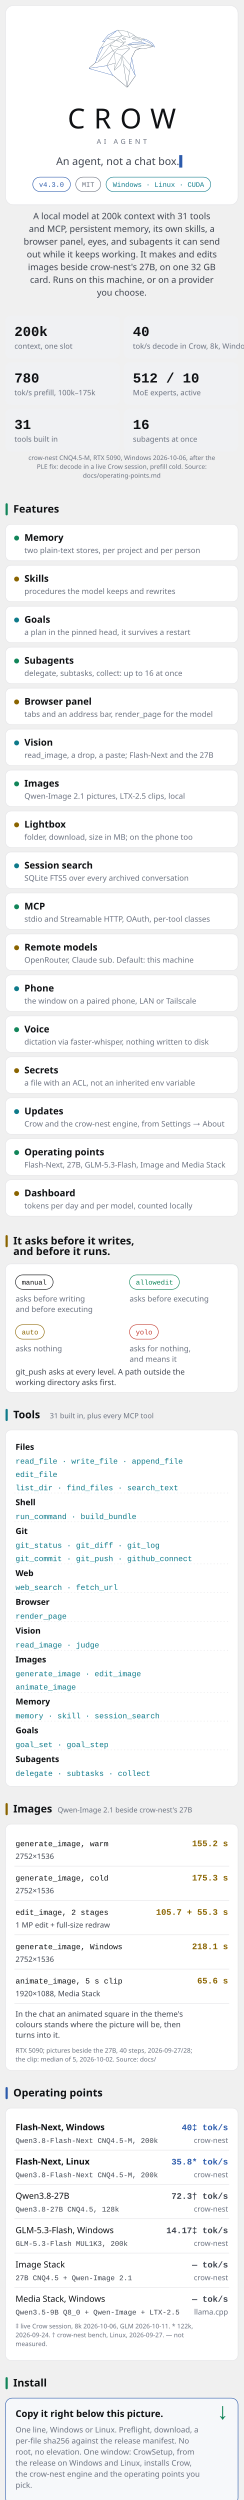
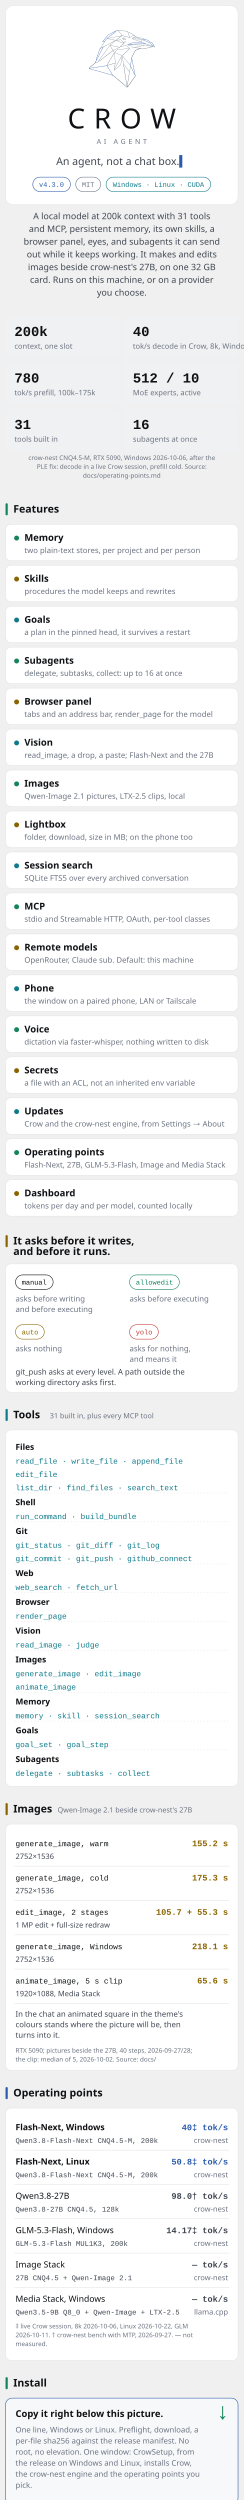
<svg xmlns="http://www.w3.org/2000/svg" viewBox="0 0 440 4516" width="440" height="4516" role="img" aria-label="Crow: an agent, not a chat box. Features, tools, images, operating points.">
  <rect x="10" y="10" width="420" height="360" rx="14" fill="#ffffff" stroke="#e4e4e7" />
  <g transform="translate(130 16) scale(0.176)">
    <g fill="none" stroke-width="3" stroke-linejoin="round" stroke-linecap="round">
      <path stroke="#283647" d="M642 273 650 285" />
      <path stroke="#283647" d="M699 404 693 409 651 426 615 496" />
      <path stroke="#283647" d="M239 554 183 601 178 610" />
      <path stroke="#283647" d="M650 689 573 799 567 802" />
      <path stroke="#283647" d="M428 688 563 803" />
      <path stroke="#576575" d="M508 281 457 317" />
      <path stroke="#576575" d="M647 289 622 301" />
      <path stroke="#576575" d="M526 361 498 385" />
      <path stroke="#576575" d="M755 371 820 386 823 389" />
      <path stroke="#576575" d="M833 387 823 389" />
      <path stroke="#576575" d="M823 389 758 405 699 404" />
      <path stroke="#576575" d="M644 399 699 404" />
      <path stroke="#576575" d="M587 414 515 480" />
      <path stroke="#576575" d="M417 431 283 534 272 539" />
      <path stroke="#576575" d="M436 453 433 454 362 573 360 581" />
      <path stroke="#576575" d="M445 556 360 581" />
      <path stroke="#576575" d="M530 572 564 793 567 794" />
      <path stroke="#576575" d="M591 643 567 794" />
      <path stroke="#576575" d="M563 803 567 802" />
      <path stroke="#576575" d="M567 794 567 802" />
      <path stroke="#7f8c98" d="M572 235 625 261 635 269" />
      <path stroke="#7f8c98" d="M635 269 593 295" />
      <path stroke="#7f8c98" d="M635 269 642 273" />
      <path stroke="#7f8c98" d="M510 276 508 281" />
      <path stroke="#7f8c98" d="M510 276 376 302 368 306" />
      <path stroke="#7f8c98" d="M622 301 620 307 624 307" />
      <path stroke="#7f8c98" d="M534 297 515 302 517 306 532 313" />
      <path stroke="#7f8c98" d="M624 307 625 310 698 336 700 340" />
      <path stroke="#7f8c98" d="M624 307 699 311" />
      <path stroke="#7f8c98" d="M437 335 396 368" />
      <path stroke="#7f8c98" d="M549 337 544 345 529 355" />
      <path stroke="#7f8c98" d="M549 337 525 342" />
      <path stroke="#7f8c98" d="M498 385 497 390" />
      <path stroke="#7f8c98" d="M578 367 739 372" />
      <path stroke="#7f8c98" d="M562 369 575 370" />
      <path stroke="#7f8c98" d="M575 370 579 374 607 380 629 400 644 399" />
      <path stroke="#7f8c98" d="M739 372 737 375 648 395 644 399" />
      <path stroke="#7f8c98" d="M739 372 755 371" />
      <path stroke="#7f8c98" d="M388 376 275 531 272 539" />
      <path stroke="#7f8c98" d="M497 390 485 394" />
      <path stroke="#7f8c98" d="M497 390 551 373 590 403 591 407" />
      <path stroke="#7f8c98" d="M591 407 587 414" />
      <path stroke="#7f8c98" d="M591 407 465 418 438 447" />
      <path stroke="#7f8c98" d="M422 430 437 447" />
      <path stroke="#7f8c98" d="M438 448 515 480" />
      <path stroke="#7f8c98" d="M436 453 445 556" />
      <path stroke="#7f8c98" d="M515 484 523 488 594 575 600 578" />
      <path stroke="#7f8c98" d="M514 491 518 497 530 572" />
      <path stroke="#7f8c98" d="M272 539 265 547 248 551" />
      <path stroke="#7f8c98" d="M243 545 248 551" />
      <path stroke="#7f8c98" d="M248 551 239 554" />
      <path stroke="#7f8c98" d="M445 556 434 608 434 622" />
      <path stroke="#7f8c98" d="M530 572 535 574 587 642 591 643" />
      <path stroke="#7f8c98" d="M601 586 591 643" />
      <path stroke="#75838b" d="M474 218 567 231 572 235" />
      <path stroke="#75838b" d="M474 218 475 223 515 274" />
      <path stroke="#75838b" d="M474 218 467 218" />
      <path stroke="#75838b" d="M572 235 593 295" />
      <path stroke="#75838b" d="M515 274 510 276" />
      <path stroke="#75838b" d="M515 274 593 295" />
      <path stroke="#75838b" d="M457 317 455 322" />
      <path stroke="#75838b" d="M650 285 743 309 747 313" />
      <path stroke="#75838b" d="M647 289 697 307 699 311" />
      <path stroke="#75838b" d="M534 297 532 313" />
      <path stroke="#75838b" d="M534 297 547 306 552 314 533 316 532 313" />
      <path stroke="#75838b" d="M368 306 447 323" />
      <path stroke="#75838b" d="M699 311 720 317" />
      <path stroke="#75838b" d="M720 317 708 340" />
      <path stroke="#75838b" d="M455 322 447 323" />
      <path stroke="#75838b" d="M447 323 438 331" />
      <path stroke="#75838b" d="M458 323 500 317 525 342" />
      <path stroke="#75838b" d="M458 323 461 327 528 354" />
      <path stroke="#75838b" d="M438 331 437 335" />
      <path stroke="#75838b" d="M396 368 393 375" />
      <path stroke="#75838b" d="M438 331 433 331 322 390" />
      <path stroke="#75838b" d="M338 333 292 405" />
      <path stroke="#75838b" d="M525 342 528 354" />
      <path stroke="#75838b" d="M529 355 526 361" />
      <path stroke="#75838b" d="M759 359 828 382" />
      <path stroke="#75838b" d="M393 375 401 394 422 428" />
      <path stroke="#75838b" d="M393 375 388 376" />
      <path stroke="#75838b" d="M393 375 485 394" />
      <path stroke="#75838b" d="M828 382 833 387" />
      <path stroke="#75838b" d="M485 394 484 397 422 428" />
      <path stroke="#75838b" d="M422 430 417 431" />
      <path stroke="#75838b" d="M514 488 506 493 434 622" />
      <path stroke="#75838b" d="M514 491 501 573 438 628 433 629" />
      <path stroke="#75838b" d="M434 622 433 629" />
      <path stroke="#2c5bac" d="M467 218 452 228" />
      <path stroke="#2c5bac" d="M452 228 449 234 366 298 363 305" />
      <path stroke="#2c5bac" d="M452 228 447 228 371 268 317 334 316 339" />
      <path stroke="#2c5bac" d="M363 305 355 308 338 333" />
      <path stroke="#2c5bac" d="M747 313 725 317" />
      <path stroke="#2c5bac" d="M747 313 761 314 825 352 843 380 844 386" />
      <path stroke="#2c5bac" d="M725 317 795 347 830 378" />
      <path stroke="#2c5bac" d="M322 390 319 394" />
      <path stroke="#2c5bac" d="M338 333 316 339" />
      <path stroke="#2c5bac" d="M700 340 623 348 592 358 591 361" />
      <path stroke="#2c5bac" d="M700 340 708 340" />
      <path stroke="#2c5bac" d="M708 340 745 354 747 358" />
      <path stroke="#2c5bac" d="M747 358 595 363 591 361" />
      <path stroke="#2c5bac" d="M747 358 759 359" />
      <path stroke="#2c5bac" d="M591 361 580 363 578 367" />
      <path stroke="#2c5bac" d="M830 378 836 380 838 386" />
      <path stroke="#2c5bac" d="M844 386 851 394" />
      <path stroke="#2c5bac" d="M319 394 262 508 249 528" />
      <path stroke="#2c5bac" d="M319 394 292 405" />
      <path stroke="#2c5bac" d="M615 496 614 508" />
      <path stroke="#2c5bac" d="M292 405 285 413 248 523 249 528" />
      <path stroke="#2c5bac" d="M614 508 600 578" />
      <path stroke="#2c5bac" d="M614 508 647 674" />
      <path stroke="#2c5bac" d="M249 528 243 545" />
      <path stroke="#2c5bac" d="M243 545 239 554" />
      <path stroke="#2c5bac" d="M600 578 601 586" />
      <path stroke="#2c5bac" d="M358 583 178 610" />
      <path stroke="#2c5bac" d="M358 583 415 675 416 681" />
      <path stroke="#2c5bac" d="M601 586 643 672 647 674" />
      <path stroke="#2c5bac" d="M178 610 179 614 416 681" />
      <path stroke="#2c5bac" d="M647 674 650 689" />
      <path stroke="#2c5bac" d="M416 681 428 688" />
    </g>
  </g>
  <text x="220.0" y="232" font-family="-apple-system,BlinkMacSystemFont,'Segoe UI','Noto Sans',Helvetica,Arial,sans-serif" font-size="50" font-weight="300" fill="#0f1114" text-anchor="middle" letter-spacing="16">CROW</text>
  <text x="220.0" y="260" font-family="-apple-system,BlinkMacSystemFont,'Segoe UI','Noto Sans',Helvetica,Arial,sans-serif" font-size="12.5" font-weight="400" fill="#6b7280" text-anchor="middle" letter-spacing="5">AI AGENT</text>
  <text x="220.0" y="298" text-anchor="middle" font-family="-apple-system,BlinkMacSystemFont,'Segoe UI','Noto Sans',Helvetica,Arial,sans-serif" font-size="19" fill="#3f4550">An agent, not a chat box.<tspan fill="#2c5bac">▍<animate attributeName="opacity" values="1;1;0;0" keyTimes="0;.5;.5;1" dur="1.1s" repeatCount="indefinite" />
    </tspan>
  </text>
  <rect x="59.2" y="320" width="68" height="26" rx="13" fill="none" stroke="#2c5bac" />
  <text x="93" y="337.5" font-family="ui-monospace,SFMono-Regular,'SF Mono',Menlo,Consolas,'Liberation Mono',monospace" font-size="12.5" font-weight="400" fill="#2c5bac" text-anchor="middle" letter-spacing="0">v4.3.0</text>
  <rect x="136.8" y="320" width="45" height="26" rx="13" fill="none" stroke="#6b7280" />
  <text x="159.2" y="337.5" font-family="ui-monospace,SFMono-Regular,'SF Mono',Menlo,Consolas,'Liberation Mono',monospace" font-size="12.5" font-weight="400" fill="#6b7280" text-anchor="middle" letter-spacing="0">MIT</text>
  <rect x="191.6" y="320" width="189" height="26" rx="13" fill="none" stroke="#0e7a8a" />
  <text x="286.2" y="337.5" font-family="ui-monospace,SFMono-Regular,'SF Mono',Menlo,Consolas,'Liberation Mono',monospace" font-size="12.5" font-weight="400" fill="#0e7a8a" text-anchor="middle" letter-spacing="0">Windows · Linux · CUDA</text>
  <text x="220.0" y="396" font-family="-apple-system,BlinkMacSystemFont,'Segoe UI','Noto Sans',Helvetica,Arial,sans-serif" font-size="16" font-weight="400" fill="#3f4550" text-anchor="middle" letter-spacing="0">A local model at 200k context with 31 tools</text>
  <text x="220.0" y="419" font-family="-apple-system,BlinkMacSystemFont,'Segoe UI','Noto Sans',Helvetica,Arial,sans-serif" font-size="16" font-weight="400" fill="#3f4550" text-anchor="middle" letter-spacing="0">and MCP, persistent memory, its own skills, a</text>
  <text x="220.0" y="442" font-family="-apple-system,BlinkMacSystemFont,'Segoe UI','Noto Sans',Helvetica,Arial,sans-serif" font-size="16" font-weight="400" fill="#3f4550" text-anchor="middle" letter-spacing="0">browser panel, eyes, and subagents it can send</text>
  <text x="220.0" y="465" font-family="-apple-system,BlinkMacSystemFont,'Segoe UI','Noto Sans',Helvetica,Arial,sans-serif" font-size="16" font-weight="400" fill="#3f4550" text-anchor="middle" letter-spacing="0">out while it keeps working. It makes and edits</text>
  <text x="220.0" y="488" font-family="-apple-system,BlinkMacSystemFont,'Segoe UI','Noto Sans',Helvetica,Arial,sans-serif" font-size="16" font-weight="400" fill="#3f4550" text-anchor="middle" letter-spacing="0">images beside crow-nest's 27B, on one 32 GB</text>
  <text x="220.0" y="511" font-family="-apple-system,BlinkMacSystemFont,'Segoe UI','Noto Sans',Helvetica,Arial,sans-serif" font-size="16" font-weight="400" fill="#3f4550" text-anchor="middle" letter-spacing="0">card. Runs on this machine, or on a provider</text>
  <text x="220.0" y="534" font-family="-apple-system,BlinkMacSystemFont,'Segoe UI','Noto Sans',Helvetica,Arial,sans-serif" font-size="16" font-weight="400" fill="#3f4550" text-anchor="middle" letter-spacing="0">you choose.</text>
  <rect x="10" y="571" width="206" height="76" rx="10" fill="#f0f1f3" stroke="#f0f1f3" />
  <text x="26" y="607" font-family="ui-monospace,SFMono-Regular,'SF Mono',Menlo,Consolas,'Liberation Mono',monospace" font-size="25" font-weight="600" fill="#0f1114" text-anchor="start" letter-spacing="0">200k</text>
  <text x="26" y="630" font-family="-apple-system,BlinkMacSystemFont,'Segoe UI','Noto Sans',Helvetica,Arial,sans-serif" font-size="13.5" font-weight="400" fill="#6b7280" text-anchor="start" letter-spacing="0">context, one slot</text>
  <rect x="224" y="571" width="206" height="76" rx="10" fill="#f0f1f3" stroke="#f0f1f3" />
  <text x="240" y="607" font-family="ui-monospace,SFMono-Regular,'SF Mono',Menlo,Consolas,'Liberation Mono',monospace" font-size="25" font-weight="600" fill="#0f1114" text-anchor="start" letter-spacing="0">40</text>
  <text x="240" y="630" font-family="-apple-system,BlinkMacSystemFont,'Segoe UI','Noto Sans',Helvetica,Arial,sans-serif" font-size="13.5" font-weight="400" fill="#6b7280" text-anchor="start" letter-spacing="0">tok/s decode in Crow, 8k, Windows</text>
  <rect x="10" y="655" width="206" height="76" rx="10" fill="#f0f1f3" stroke="#f0f1f3" />
  <text x="26" y="691" font-family="ui-monospace,SFMono-Regular,'SF Mono',Menlo,Consolas,'Liberation Mono',monospace" font-size="25" font-weight="600" fill="#0f1114" text-anchor="start" letter-spacing="0">780</text>
  <text x="26" y="714" font-family="-apple-system,BlinkMacSystemFont,'Segoe UI','Noto Sans',Helvetica,Arial,sans-serif" font-size="13.5" font-weight="400" fill="#6b7280" text-anchor="start" letter-spacing="0">tok/s prefill, 100k–175k</text>
  <rect x="224" y="655" width="206" height="76" rx="10" fill="#f0f1f3" stroke="#f0f1f3" />
  <text x="240" y="691" font-family="ui-monospace,SFMono-Regular,'SF Mono',Menlo,Consolas,'Liberation Mono',monospace" font-size="25" font-weight="600" fill="#0f1114" text-anchor="start" letter-spacing="0">512 / 10</text>
  <text x="240" y="714" font-family="-apple-system,BlinkMacSystemFont,'Segoe UI','Noto Sans',Helvetica,Arial,sans-serif" font-size="13.5" font-weight="400" fill="#6b7280" text-anchor="start" letter-spacing="0">MoE experts, active</text>
  <rect x="10" y="739" width="206" height="76" rx="10" fill="#f0f1f3" stroke="#f0f1f3" />
  <text x="26" y="775" font-family="ui-monospace,SFMono-Regular,'SF Mono',Menlo,Consolas,'Liberation Mono',monospace" font-size="25" font-weight="600" fill="#0f1114" text-anchor="start" letter-spacing="0">31</text>
  <text x="26" y="798" font-family="-apple-system,BlinkMacSystemFont,'Segoe UI','Noto Sans',Helvetica,Arial,sans-serif" font-size="13.5" font-weight="400" fill="#6b7280" text-anchor="start" letter-spacing="0">tools built in</text>
  <rect x="224" y="739" width="206" height="76" rx="10" fill="#f0f1f3" stroke="#f0f1f3" />
  <text x="240" y="775" font-family="ui-monospace,SFMono-Regular,'SF Mono',Menlo,Consolas,'Liberation Mono',monospace" font-size="25" font-weight="600" fill="#0f1114" text-anchor="start" letter-spacing="0">16</text>
  <text x="240" y="798" font-family="-apple-system,BlinkMacSystemFont,'Segoe UI','Noto Sans',Helvetica,Arial,sans-serif" font-size="13.5" font-weight="400" fill="#6b7280" text-anchor="start" letter-spacing="0">subagents at once</text>
  <text x="220.0" y="831" font-family="-apple-system,BlinkMacSystemFont,'Segoe UI','Noto Sans',Helvetica,Arial,sans-serif" font-size="11.5" font-weight="400" fill="#6b7280" text-anchor="middle" letter-spacing="0">crow-nest CNQ4.5-M, RTX 5090, Windows 2026-10-06, after the</text>
  <text x="220.0" y="847" font-family="-apple-system,BlinkMacSystemFont,'Segoe UI','Noto Sans',Helvetica,Arial,sans-serif" font-size="11.5" font-weight="400" fill="#6b7280" text-anchor="middle" letter-spacing="0">PLE fix: decode in a live Crow session, prefill cold. Source:</text>
  <text x="220.0" y="863" font-family="-apple-system,BlinkMacSystemFont,'Segoe UI','Noto Sans',Helvetica,Arial,sans-serif" font-size="11.5" font-weight="400" fill="#6b7280" text-anchor="middle" letter-spacing="0">docs/operating-points.md</text>
  <rect x="10" y="909" width="4" height="22" rx="2" fill="#12855a" />
  <text x="24" y="926" font-family="-apple-system,BlinkMacSystemFont,'Segoe UI','Noto Sans',Helvetica,Arial,sans-serif" font-size="19" font-weight="600" fill="#0f1114" text-anchor="start" letter-spacing="0">Features</text>
  <rect x="10" y="947" width="420" height="66" rx="10" fill="#ffffff" stroke="#e4e4e7" />
  <circle cx="30" cy="972" r="4.5" fill="#12855a" />
  <text x="44" y="977" font-family="-apple-system,BlinkMacSystemFont,'Segoe UI','Noto Sans',Helvetica,Arial,sans-serif" font-size="17" font-weight="600" fill="#0f1114" text-anchor="start" letter-spacing="0">Memory</text>
  <text x="44" y="999" font-family="-apple-system,BlinkMacSystemFont,'Segoe UI','Noto Sans',Helvetica,Arial,sans-serif" font-size="14" font-weight="400" fill="#6b7280" text-anchor="start" letter-spacing="0">two plain-text stores, per project and per person</text>
  <rect x="10" y="1021" width="420" height="66" rx="10" fill="#ffffff" stroke="#e4e4e7" />
  <circle cx="30" cy="1046" r="4.5" fill="#8a6400" />
  <text x="44" y="1051" font-family="-apple-system,BlinkMacSystemFont,'Segoe UI','Noto Sans',Helvetica,Arial,sans-serif" font-size="17" font-weight="600" fill="#0f1114" text-anchor="start" letter-spacing="0">Skills</text>
  <text x="44" y="1073" font-family="-apple-system,BlinkMacSystemFont,'Segoe UI','Noto Sans',Helvetica,Arial,sans-serif" font-size="14" font-weight="400" fill="#6b7280" text-anchor="start" letter-spacing="0">procedures the model keeps and rewrites</text>
  <rect x="10" y="1095" width="420" height="66" rx="10" fill="#ffffff" stroke="#e4e4e7" />
  <circle cx="30" cy="1120" r="4.5" fill="#0e7a8a" />
  <text x="44" y="1125" font-family="-apple-system,BlinkMacSystemFont,'Segoe UI','Noto Sans',Helvetica,Arial,sans-serif" font-size="17" font-weight="600" fill="#0f1114" text-anchor="start" letter-spacing="0">Goals</text>
  <text x="44" y="1147" font-family="-apple-system,BlinkMacSystemFont,'Segoe UI','Noto Sans',Helvetica,Arial,sans-serif" font-size="14" font-weight="400" fill="#6b7280" text-anchor="start" letter-spacing="0">a plan in the pinned head, it survives a restart</text>
  <rect x="10" y="1169" width="420" height="66" rx="10" fill="#ffffff" stroke="#e4e4e7" />
  <circle cx="30" cy="1194" r="4.5" fill="#12855a" />
  <text x="44" y="1199" font-family="-apple-system,BlinkMacSystemFont,'Segoe UI','Noto Sans',Helvetica,Arial,sans-serif" font-size="17" font-weight="600" fill="#0f1114" text-anchor="start" letter-spacing="0">Subagents</text>
  <text x="44" y="1221" font-family="-apple-system,BlinkMacSystemFont,'Segoe UI','Noto Sans',Helvetica,Arial,sans-serif" font-size="14" font-weight="400" fill="#6b7280" text-anchor="start" letter-spacing="0">delegate, subtasks, collect: up to 16 at once</text>
  <rect x="10" y="1243" width="420" height="66" rx="10" fill="#ffffff" stroke="#e4e4e7" />
  <circle cx="30" cy="1268" r="4.5" fill="#8a6400" />
  <text x="44" y="1273" font-family="-apple-system,BlinkMacSystemFont,'Segoe UI','Noto Sans',Helvetica,Arial,sans-serif" font-size="17" font-weight="600" fill="#0f1114" text-anchor="start" letter-spacing="0">Browser panel</text>
  <text x="44" y="1295" font-family="-apple-system,BlinkMacSystemFont,'Segoe UI','Noto Sans',Helvetica,Arial,sans-serif" font-size="14" font-weight="400" fill="#6b7280" text-anchor="start" letter-spacing="0">tabs and an address bar, render_page for the model</text>
  <rect x="10" y="1317" width="420" height="66" rx="10" fill="#ffffff" stroke="#e4e4e7" />
  <circle cx="30" cy="1342" r="4.5" fill="#0e7a8a" />
  <text x="44" y="1347" font-family="-apple-system,BlinkMacSystemFont,'Segoe UI','Noto Sans',Helvetica,Arial,sans-serif" font-size="17" font-weight="600" fill="#0f1114" text-anchor="start" letter-spacing="0">Vision</text>
  <text x="44" y="1369" font-family="-apple-system,BlinkMacSystemFont,'Segoe UI','Noto Sans',Helvetica,Arial,sans-serif" font-size="14" font-weight="400" fill="#6b7280" text-anchor="start" letter-spacing="0">read_image, a drop, a paste; Flash-Next and the 27B</text>
  <rect x="10" y="1391" width="420" height="66" rx="10" fill="#ffffff" stroke="#e4e4e7" />
  <circle cx="30" cy="1416" r="4.5" fill="#12855a" />
  <text x="44" y="1421" font-family="-apple-system,BlinkMacSystemFont,'Segoe UI','Noto Sans',Helvetica,Arial,sans-serif" font-size="17" font-weight="600" fill="#0f1114" text-anchor="start" letter-spacing="0">Images</text>
  <text x="44" y="1443" font-family="-apple-system,BlinkMacSystemFont,'Segoe UI','Noto Sans',Helvetica,Arial,sans-serif" font-size="14" font-weight="400" fill="#6b7280" text-anchor="start" letter-spacing="0">Qwen-Image 2.1 pictures, LTX-2.5 clips, local</text>
  <rect x="10" y="1465" width="420" height="66" rx="10" fill="#ffffff" stroke="#e4e4e7" />
  <circle cx="30" cy="1490" r="4.5" fill="#8a6400" />
  <text x="44" y="1495" font-family="-apple-system,BlinkMacSystemFont,'Segoe UI','Noto Sans',Helvetica,Arial,sans-serif" font-size="17" font-weight="600" fill="#0f1114" text-anchor="start" letter-spacing="0">Lightbox</text>
  <text x="44" y="1517" font-family="-apple-system,BlinkMacSystemFont,'Segoe UI','Noto Sans',Helvetica,Arial,sans-serif" font-size="14" font-weight="400" fill="#6b7280" text-anchor="start" letter-spacing="0">folder, download, size in MB; on the phone too</text>
  <rect x="10" y="1539" width="420" height="66" rx="10" fill="#ffffff" stroke="#e4e4e7" />
  <circle cx="30" cy="1564" r="4.5" fill="#0e7a8a" />
  <text x="44" y="1569" font-family="-apple-system,BlinkMacSystemFont,'Segoe UI','Noto Sans',Helvetica,Arial,sans-serif" font-size="17" font-weight="600" fill="#0f1114" text-anchor="start" letter-spacing="0">Session search</text>
  <text x="44" y="1591" font-family="-apple-system,BlinkMacSystemFont,'Segoe UI','Noto Sans',Helvetica,Arial,sans-serif" font-size="14" font-weight="400" fill="#6b7280" text-anchor="start" letter-spacing="0">SQLite FTS5 over every archived conversation</text>
  <rect x="10" y="1613" width="420" height="66" rx="10" fill="#ffffff" stroke="#e4e4e7" />
  <circle cx="30" cy="1638" r="4.5" fill="#12855a" />
  <text x="44" y="1643" font-family="-apple-system,BlinkMacSystemFont,'Segoe UI','Noto Sans',Helvetica,Arial,sans-serif" font-size="17" font-weight="600" fill="#0f1114" text-anchor="start" letter-spacing="0">MCP</text>
  <text x="44" y="1665" font-family="-apple-system,BlinkMacSystemFont,'Segoe UI','Noto Sans',Helvetica,Arial,sans-serif" font-size="14" font-weight="400" fill="#6b7280" text-anchor="start" letter-spacing="0">stdio and Streamable HTTP, OAuth, per-tool classes</text>
  <rect x="10" y="1687" width="420" height="66" rx="10" fill="#ffffff" stroke="#e4e4e7" />
  <circle cx="30" cy="1712" r="4.5" fill="#8a6400" />
  <text x="44" y="1717" font-family="-apple-system,BlinkMacSystemFont,'Segoe UI','Noto Sans',Helvetica,Arial,sans-serif" font-size="17" font-weight="600" fill="#0f1114" text-anchor="start" letter-spacing="0">Remote models</text>
  <text x="44" y="1739" font-family="-apple-system,BlinkMacSystemFont,'Segoe UI','Noto Sans',Helvetica,Arial,sans-serif" font-size="14" font-weight="400" fill="#6b7280" text-anchor="start" letter-spacing="0">OpenRouter, Claude sub. Default: this machine</text>
  <rect x="10" y="1761" width="420" height="66" rx="10" fill="#ffffff" stroke="#e4e4e7" />
  <circle cx="30" cy="1786" r="4.5" fill="#0e7a8a" />
  <text x="44" y="1791" font-family="-apple-system,BlinkMacSystemFont,'Segoe UI','Noto Sans',Helvetica,Arial,sans-serif" font-size="17" font-weight="600" fill="#0f1114" text-anchor="start" letter-spacing="0">Phone</text>
  <text x="44" y="1813" font-family="-apple-system,BlinkMacSystemFont,'Segoe UI','Noto Sans',Helvetica,Arial,sans-serif" font-size="14" font-weight="400" fill="#6b7280" text-anchor="start" letter-spacing="0">the window on a paired phone, LAN or Tailscale</text>
  <rect x="10" y="1835" width="420" height="66" rx="10" fill="#ffffff" stroke="#e4e4e7" />
  <circle cx="30" cy="1860" r="4.5" fill="#12855a" />
  <text x="44" y="1865" font-family="-apple-system,BlinkMacSystemFont,'Segoe UI','Noto Sans',Helvetica,Arial,sans-serif" font-size="17" font-weight="600" fill="#0f1114" text-anchor="start" letter-spacing="0">Voice</text>
  <text x="44" y="1887" font-family="-apple-system,BlinkMacSystemFont,'Segoe UI','Noto Sans',Helvetica,Arial,sans-serif" font-size="14" font-weight="400" fill="#6b7280" text-anchor="start" letter-spacing="0">dictation via faster-whisper, nothing written to disk</text>
  <rect x="10" y="1909" width="420" height="66" rx="10" fill="#ffffff" stroke="#e4e4e7" />
  <circle cx="30" cy="1934" r="4.5" fill="#8a6400" />
  <text x="44" y="1939" font-family="-apple-system,BlinkMacSystemFont,'Segoe UI','Noto Sans',Helvetica,Arial,sans-serif" font-size="17" font-weight="600" fill="#0f1114" text-anchor="start" letter-spacing="0">Secrets</text>
  <text x="44" y="1961" font-family="-apple-system,BlinkMacSystemFont,'Segoe UI','Noto Sans',Helvetica,Arial,sans-serif" font-size="14" font-weight="400" fill="#6b7280" text-anchor="start" letter-spacing="0">a file with an ACL, not an inherited env variable</text>
  <rect x="10" y="1983" width="420" height="66" rx="10" fill="#ffffff" stroke="#e4e4e7" />
  <circle cx="30" cy="2008" r="4.5" fill="#0e7a8a" />
  <text x="44" y="2013" font-family="-apple-system,BlinkMacSystemFont,'Segoe UI','Noto Sans',Helvetica,Arial,sans-serif" font-size="17" font-weight="600" fill="#0f1114" text-anchor="start" letter-spacing="0">Updates</text>
  <text x="44" y="2035" font-family="-apple-system,BlinkMacSystemFont,'Segoe UI','Noto Sans',Helvetica,Arial,sans-serif" font-size="14" font-weight="400" fill="#6b7280" text-anchor="start" letter-spacing="0">Crow and the crow-nest engine, from Settings → About</text>
  <rect x="10" y="2057" width="420" height="66" rx="10" fill="#ffffff" stroke="#e4e4e7" />
  <circle cx="30" cy="2082" r="4.5" fill="#12855a" />
  <text x="44" y="2087" font-family="-apple-system,BlinkMacSystemFont,'Segoe UI','Noto Sans',Helvetica,Arial,sans-serif" font-size="17" font-weight="600" fill="#0f1114" text-anchor="start" letter-spacing="0">Operating points</text>
  <text x="44" y="2109" font-family="-apple-system,BlinkMacSystemFont,'Segoe UI','Noto Sans',Helvetica,Arial,sans-serif" font-size="14" font-weight="400" fill="#6b7280" text-anchor="start" letter-spacing="0">Flash-Next, 27B, GLM-5.3-Flash, Image and Media Stack</text>
  <rect x="10" y="2131" width="420" height="66" rx="10" fill="#ffffff" stroke="#e4e4e7" />
  <circle cx="30" cy="2156" r="4.5" fill="#8a6400" />
  <text x="44" y="2161" font-family="-apple-system,BlinkMacSystemFont,'Segoe UI','Noto Sans',Helvetica,Arial,sans-serif" font-size="17" font-weight="600" fill="#0f1114" text-anchor="start" letter-spacing="0">Dashboard</text>
  <text x="44" y="2183" font-family="-apple-system,BlinkMacSystemFont,'Segoe UI','Noto Sans',Helvetica,Arial,sans-serif" font-size="14" font-weight="400" fill="#6b7280" text-anchor="start" letter-spacing="0">tokens per day and per model, counted locally</text>
  <rect x="10" y="2231" width="4" height="22" rx="2" fill="#8a6400" />
  <text x="24" y="2248" font-family="-apple-system,BlinkMacSystemFont,'Segoe UI','Noto Sans',Helvetica,Arial,sans-serif" font-size="19" font-weight="600" fill="#0f1114" text-anchor="start" letter-spacing="0">It asks before it writes,</text>
  <text x="24" y="2267" font-family="-apple-system,BlinkMacSystemFont,'Segoe UI','Noto Sans',Helvetica,Arial,sans-serif" font-size="19" font-weight="600" fill="#0f1114" text-anchor="start" letter-spacing="0">and before it runs.</text>
  <rect x="10" y="2283" width="420" height="232" rx="10" fill="#ffffff" stroke="#e4e4e7" />
  <rect x="28" y="2303" width="68" height="26" rx="13" fill="none" stroke="#0f1114" />
  <text x="61.8" y="2320.5" font-family="ui-monospace,SFMono-Regular,'SF Mono',Menlo,Consolas,'Liberation Mono',monospace" font-size="12.5" font-weight="400" fill="#0f1114" text-anchor="middle" letter-spacing="0">manual</text>
  <text x="28" y="2351" font-family="-apple-system,BlinkMacSystemFont,'Segoe UI','Noto Sans',Helvetica,Arial,sans-serif" font-size="14" font-weight="400" fill="#6b7280" text-anchor="start" letter-spacing="0">asks before writing</text>
  <text x="28" y="2370" font-family="-apple-system,BlinkMacSystemFont,'Segoe UI','Noto Sans',Helvetica,Arial,sans-serif" font-size="14" font-weight="400" fill="#6b7280" text-anchor="start" letter-spacing="0">and before executing</text>
  <rect x="234" y="2303" width="90" height="26" rx="13" fill="none" stroke="#12855a" />
  <text x="279.2" y="2320.5" font-family="ui-monospace,SFMono-Regular,'SF Mono',Menlo,Consolas,'Liberation Mono',monospace" font-size="12.5" font-weight="400" fill="#12855a" text-anchor="middle" letter-spacing="0">allowedit</text>
  <text x="234" y="2351" font-family="-apple-system,BlinkMacSystemFont,'Segoe UI','Noto Sans',Helvetica,Arial,sans-serif" font-size="14" font-weight="400" fill="#6b7280" text-anchor="start" letter-spacing="0">asks before executing</text>
  <rect x="28" y="2393" width="52" height="26" rx="13" fill="none" stroke="#8a6400" />
  <text x="54.2" y="2410.5" font-family="ui-monospace,SFMono-Regular,'SF Mono',Menlo,Consolas,'Liberation Mono',monospace" font-size="12.5" font-weight="400" fill="#8a6400" text-anchor="middle" letter-spacing="0">auto</text>
  <text x="28" y="2441" font-family="-apple-system,BlinkMacSystemFont,'Segoe UI','Noto Sans',Helvetica,Arial,sans-serif" font-size="14" font-weight="400" fill="#6b7280" text-anchor="start" letter-spacing="0">asks nothing</text>
  <rect x="234" y="2393" width="52" height="26" rx="13" fill="none" stroke="#c0362b" />
  <text x="260.2" y="2410.5" font-family="ui-monospace,SFMono-Regular,'SF Mono',Menlo,Consolas,'Liberation Mono',monospace" font-size="12.5" font-weight="400" fill="#c0362b" text-anchor="middle" letter-spacing="0">yolo</text>
  <text x="234" y="2441" font-family="-apple-system,BlinkMacSystemFont,'Segoe UI','Noto Sans',Helvetica,Arial,sans-serif" font-size="14" font-weight="400" fill="#6b7280" text-anchor="start" letter-spacing="0">asks for nothing,</text>
  <text x="234" y="2460" font-family="-apple-system,BlinkMacSystemFont,'Segoe UI','Noto Sans',Helvetica,Arial,sans-serif" font-size="14" font-weight="400" fill="#6b7280" text-anchor="start" letter-spacing="0">and means it</text>
  <text x="28" y="2483" font-family="-apple-system,BlinkMacSystemFont,'Segoe UI','Noto Sans',Helvetica,Arial,sans-serif" font-size="14" font-weight="400" fill="#3f4550" text-anchor="start" letter-spacing="0">git_push asks at every level. A path outside the</text>
  <text x="28" y="2502" font-family="-apple-system,BlinkMacSystemFont,'Segoe UI','Noto Sans',Helvetica,Arial,sans-serif" font-size="14" font-weight="400" fill="#3f4550" text-anchor="start" letter-spacing="0">working directory asks first.</text>
  <rect x="10" y="2545" width="4" height="22" rx="2" fill="#0e7a8a" />
  <text x="24" y="2562" font-family="-apple-system,BlinkMacSystemFont,'Segoe UI','Noto Sans',Helvetica,Arial,sans-serif" font-size="19" font-weight="600" fill="#0f1114" text-anchor="start" letter-spacing="0">Tools</text>
  <text x="90" y="2562" font-family="-apple-system,BlinkMacSystemFont,'Segoe UI','Noto Sans',Helvetica,Arial,sans-serif" font-size="13" font-weight="400" fill="#6b7280" text-anchor="start" letter-spacing="0">31 built in, plus every MCP tool</text>
  <rect x="10" y="2583" width="420" height="644" rx="10" fill="#ffffff" stroke="#e4e4e7" />
  <text x="28" y="2619" font-family="-apple-system,BlinkMacSystemFont,'Segoe UI','Noto Sans',Helvetica,Arial,sans-serif" font-size="15" font-weight="600" fill="#0f1114" text-anchor="start" letter-spacing="0">Files</text>
  <text x="28" y="2644" font-family="ui-monospace,SFMono-Regular,'SF Mono',Menlo,Consolas,'Liberation Mono',monospace" font-size="14" font-weight="400" fill="#0e7a8a" text-anchor="start" letter-spacing="0">read_file · write_file · append_file</text>
  <text x="28" y="2668" font-family="ui-monospace,SFMono-Regular,'SF Mono',Menlo,Consolas,'Liberation Mono',monospace" font-size="14" font-weight="400" fill="#0e7a8a" text-anchor="start" letter-spacing="0">edit_file</text>
  <text x="28" y="2692" font-family="ui-monospace,SFMono-Regular,'SF Mono',Menlo,Consolas,'Liberation Mono',monospace" font-size="14" font-weight="400" fill="#0e7a8a" text-anchor="start" letter-spacing="0">list_dir · find_files · search_text</text>
  <line x1="26" y1="2697" x2="414" y2="2697" stroke="#e4e4e7" stroke-dasharray="2 4" />
  <text x="28" y="2719" font-family="-apple-system,BlinkMacSystemFont,'Segoe UI','Noto Sans',Helvetica,Arial,sans-serif" font-size="15" font-weight="600" fill="#0f1114" text-anchor="start" letter-spacing="0">Shell</text>
  <text x="28" y="2744" font-family="ui-monospace,SFMono-Regular,'SF Mono',Menlo,Consolas,'Liberation Mono',monospace" font-size="14" font-weight="400" fill="#0e7a8a" text-anchor="start" letter-spacing="0">run_command · build_bundle</text>
  <line x1="26" y1="2749" x2="414" y2="2749" stroke="#e4e4e7" stroke-dasharray="2 4" />
  <text x="28" y="2771" font-family="-apple-system,BlinkMacSystemFont,'Segoe UI','Noto Sans',Helvetica,Arial,sans-serif" font-size="15" font-weight="600" fill="#0f1114" text-anchor="start" letter-spacing="0">Git</text>
  <text x="28" y="2796" font-family="ui-monospace,SFMono-Regular,'SF Mono',Menlo,Consolas,'Liberation Mono',monospace" font-size="14" font-weight="400" fill="#0e7a8a" text-anchor="start" letter-spacing="0">git_status · git_diff · git_log</text>
  <text x="28" y="2820" font-family="ui-monospace,SFMono-Regular,'SF Mono',Menlo,Consolas,'Liberation Mono',monospace" font-size="14" font-weight="400" fill="#0e7a8a" text-anchor="start" letter-spacing="0">git_commit · git_push · github_connect</text>
  <line x1="26" y1="2825" x2="414" y2="2825" stroke="#e4e4e7" stroke-dasharray="2 4" />
  <text x="28" y="2847" font-family="-apple-system,BlinkMacSystemFont,'Segoe UI','Noto Sans',Helvetica,Arial,sans-serif" font-size="15" font-weight="600" fill="#0f1114" text-anchor="start" letter-spacing="0">Web</text>
  <text x="28" y="2872" font-family="ui-monospace,SFMono-Regular,'SF Mono',Menlo,Consolas,'Liberation Mono',monospace" font-size="14" font-weight="400" fill="#0e7a8a" text-anchor="start" letter-spacing="0">web_search · fetch_url</text>
  <line x1="26" y1="2877" x2="414" y2="2877" stroke="#e4e4e7" stroke-dasharray="2 4" />
  <text x="28" y="2899" font-family="-apple-system,BlinkMacSystemFont,'Segoe UI','Noto Sans',Helvetica,Arial,sans-serif" font-size="15" font-weight="600" fill="#0f1114" text-anchor="start" letter-spacing="0">Browser</text>
  <text x="28" y="2924" font-family="ui-monospace,SFMono-Regular,'SF Mono',Menlo,Consolas,'Liberation Mono',monospace" font-size="14" font-weight="400" fill="#0e7a8a" text-anchor="start" letter-spacing="0">render_page</text>
  <line x1="26" y1="2929" x2="414" y2="2929" stroke="#e4e4e7" stroke-dasharray="2 4" />
  <text x="28" y="2951" font-family="-apple-system,BlinkMacSystemFont,'Segoe UI','Noto Sans',Helvetica,Arial,sans-serif" font-size="15" font-weight="600" fill="#0f1114" text-anchor="start" letter-spacing="0">Vision</text>
  <text x="28" y="2976" font-family="ui-monospace,SFMono-Regular,'SF Mono',Menlo,Consolas,'Liberation Mono',monospace" font-size="14" font-weight="400" fill="#0e7a8a" text-anchor="start" letter-spacing="0">read_image · judge</text>
  <line x1="26" y1="2981" x2="414" y2="2981" stroke="#e4e4e7" stroke-dasharray="2 4" />
  <text x="28" y="3003" font-family="-apple-system,BlinkMacSystemFont,'Segoe UI','Noto Sans',Helvetica,Arial,sans-serif" font-size="15" font-weight="600" fill="#0f1114" text-anchor="start" letter-spacing="0">Images</text>
  <text x="28" y="3028" font-family="ui-monospace,SFMono-Regular,'SF Mono',Menlo,Consolas,'Liberation Mono',monospace" font-size="14" font-weight="400" fill="#0e7a8a" text-anchor="start" letter-spacing="0">generate_image · edit_image</text>
  <text x="28" y="3052" font-family="ui-monospace,SFMono-Regular,'SF Mono',Menlo,Consolas,'Liberation Mono',monospace" font-size="14" font-weight="400" fill="#0e7a8a" text-anchor="start" letter-spacing="0">animate_image</text>
  <line x1="26" y1="3057" x2="414" y2="3057" stroke="#e4e4e7" stroke-dasharray="2 4" />
  <text x="28" y="3079" font-family="-apple-system,BlinkMacSystemFont,'Segoe UI','Noto Sans',Helvetica,Arial,sans-serif" font-size="15" font-weight="600" fill="#0f1114" text-anchor="start" letter-spacing="0">Memory</text>
  <text x="28" y="3104" font-family="ui-monospace,SFMono-Regular,'SF Mono',Menlo,Consolas,'Liberation Mono',monospace" font-size="14" font-weight="400" fill="#0e7a8a" text-anchor="start" letter-spacing="0">memory · skill · session_search</text>
  <line x1="26" y1="3109" x2="414" y2="3109" stroke="#e4e4e7" stroke-dasharray="2 4" />
  <text x="28" y="3131" font-family="-apple-system,BlinkMacSystemFont,'Segoe UI','Noto Sans',Helvetica,Arial,sans-serif" font-size="15" font-weight="600" fill="#0f1114" text-anchor="start" letter-spacing="0">Goals</text>
  <text x="28" y="3156" font-family="ui-monospace,SFMono-Regular,'SF Mono',Menlo,Consolas,'Liberation Mono',monospace" font-size="14" font-weight="400" fill="#0e7a8a" text-anchor="start" letter-spacing="0">goal_set · goal_step</text>
  <line x1="26" y1="3161" x2="414" y2="3161" stroke="#e4e4e7" stroke-dasharray="2 4" />
  <text x="28" y="3183" font-family="-apple-system,BlinkMacSystemFont,'Segoe UI','Noto Sans',Helvetica,Arial,sans-serif" font-size="15" font-weight="600" fill="#0f1114" text-anchor="start" letter-spacing="0">Subagents</text>
  <text x="28" y="3208" font-family="ui-monospace,SFMono-Regular,'SF Mono',Menlo,Consolas,'Liberation Mono',monospace" font-size="14" font-weight="400" fill="#0e7a8a" text-anchor="start" letter-spacing="0">delegate · subtasks · collect</text>
  <rect x="10" y="3257" width="4" height="22" rx="2" fill="#8a6400" />
  <text x="24" y="3274" font-family="-apple-system,BlinkMacSystemFont,'Segoe UI','Noto Sans',Helvetica,Arial,sans-serif" font-size="19" font-weight="600" fill="#0f1114" text-anchor="start" letter-spacing="0">Images</text>
  <text x="104" y="3274" font-family="-apple-system,BlinkMacSystemFont,'Segoe UI','Noto Sans',Helvetica,Arial,sans-serif" font-size="13" font-weight="400" fill="#6b7280" text-anchor="start" letter-spacing="0">Qwen-Image 2.1 beside crow-nest's 27B</text>
  <rect x="10" y="3295" width="420" height="445" rx="10" fill="#ffffff" stroke="#e4e4e7" />
  <text x="28" y="3335" font-family="ui-monospace,SFMono-Regular,'SF Mono',Menlo,Consolas,'Liberation Mono',monospace" font-size="14" font-weight="400" fill="#0f1114" text-anchor="start" letter-spacing="0">generate_image, warm</text>
  <text x="412" y="3335" font-family="ui-monospace,SFMono-Regular,'SF Mono',Menlo,Consolas,'Liberation Mono',monospace" font-size="15.5" font-weight="600" fill="#8a6400" text-anchor="end" letter-spacing="0">155.2 s</text>
  <text x="28" y="3358" font-family="-apple-system,BlinkMacSystemFont,'Segoe UI','Noto Sans',Helvetica,Arial,sans-serif" font-size="13.5" font-weight="400" fill="#3f4550" text-anchor="start" letter-spacing="0">2752×1536</text>
  <line x1="26" y1="3371" x2="414" y2="3371" stroke="#e4e4e7" />
  <text x="28" y="3397" font-family="ui-monospace,SFMono-Regular,'SF Mono',Menlo,Consolas,'Liberation Mono',monospace" font-size="14" font-weight="400" fill="#0f1114" text-anchor="start" letter-spacing="0">generate_image, cold</text>
  <text x="412" y="3397" font-family="ui-monospace,SFMono-Regular,'SF Mono',Menlo,Consolas,'Liberation Mono',monospace" font-size="15.5" font-weight="600" fill="#8a6400" text-anchor="end" letter-spacing="0">175.3 s</text>
  <text x="28" y="3420" font-family="-apple-system,BlinkMacSystemFont,'Segoe UI','Noto Sans',Helvetica,Arial,sans-serif" font-size="13.5" font-weight="400" fill="#3f4550" text-anchor="start" letter-spacing="0">2752×1536</text>
  <line x1="26" y1="3433" x2="414" y2="3433" stroke="#e4e4e7" />
  <text x="28" y="3459" font-family="ui-monospace,SFMono-Regular,'SF Mono',Menlo,Consolas,'Liberation Mono',monospace" font-size="14" font-weight="400" fill="#0f1114" text-anchor="start" letter-spacing="0">edit_image, 2 stages</text>
  <text x="412" y="3459" font-family="ui-monospace,SFMono-Regular,'SF Mono',Menlo,Consolas,'Liberation Mono',monospace" font-size="15.5" font-weight="600" fill="#8a6400" text-anchor="end" letter-spacing="0">105.7 + 55.3 s</text>
  <text x="28" y="3482" font-family="-apple-system,BlinkMacSystemFont,'Segoe UI','Noto Sans',Helvetica,Arial,sans-serif" font-size="13.5" font-weight="400" fill="#3f4550" text-anchor="start" letter-spacing="0">1 MP edit + full-size redraw</text>
  <line x1="26" y1="3495" x2="414" y2="3495" stroke="#e4e4e7" />
  <text x="28" y="3521" font-family="ui-monospace,SFMono-Regular,'SF Mono',Menlo,Consolas,'Liberation Mono',monospace" font-size="14" font-weight="400" fill="#0f1114" text-anchor="start" letter-spacing="0">generate_image, Windows</text>
  <text x="412" y="3521" font-family="ui-monospace,SFMono-Regular,'SF Mono',Menlo,Consolas,'Liberation Mono',monospace" font-size="15.5" font-weight="600" fill="#8a6400" text-anchor="end" letter-spacing="0">218.1 s</text>
  <text x="28" y="3544" font-family="-apple-system,BlinkMacSystemFont,'Segoe UI','Noto Sans',Helvetica,Arial,sans-serif" font-size="13.5" font-weight="400" fill="#3f4550" text-anchor="start" letter-spacing="0">2752×1536</text>
  <line x1="26" y1="3557" x2="414" y2="3557" stroke="#e4e4e7" />
  <text x="28" y="3583" font-family="ui-monospace,SFMono-Regular,'SF Mono',Menlo,Consolas,'Liberation Mono',monospace" font-size="14" font-weight="400" fill="#0f1114" text-anchor="start" letter-spacing="0">animate_image, 5 s clip</text>
  <text x="412" y="3583" font-family="ui-monospace,SFMono-Regular,'SF Mono',Menlo,Consolas,'Liberation Mono',monospace" font-size="15.5" font-weight="600" fill="#8a6400" text-anchor="end" letter-spacing="0">65.6 s</text>
  <text x="28" y="3606" font-family="-apple-system,BlinkMacSystemFont,'Segoe UI','Noto Sans',Helvetica,Arial,sans-serif" font-size="13.5" font-weight="400" fill="#3f4550" text-anchor="start" letter-spacing="0">1920×1088, Media Stack</text>
  <line x1="26" y1="3619" x2="414" y2="3619" stroke="#e4e4e7" />
  <text x="28" y="3643" font-family="-apple-system,BlinkMacSystemFont,'Segoe UI','Noto Sans',Helvetica,Arial,sans-serif" font-size="14" font-weight="400" fill="#3f4550" text-anchor="start" letter-spacing="0">In the chat an animated square in the theme's</text>
  <text x="28" y="3662" font-family="-apple-system,BlinkMacSystemFont,'Segoe UI','Noto Sans',Helvetica,Arial,sans-serif" font-size="14" font-weight="400" fill="#3f4550" text-anchor="start" letter-spacing="0">colours stands where the picture will be, then</text>
  <text x="28" y="3681" font-family="-apple-system,BlinkMacSystemFont,'Segoe UI','Noto Sans',Helvetica,Arial,sans-serif" font-size="14" font-weight="400" fill="#3f4550" text-anchor="start" letter-spacing="0">turns into it.</text>
  <text x="28" y="3708" font-family="-apple-system,BlinkMacSystemFont,'Segoe UI','Noto Sans',Helvetica,Arial,sans-serif" font-size="11.5" font-weight="400" fill="#6b7280" text-anchor="start" letter-spacing="0">RTX 5090; pictures beside the 27B, 40 steps, 2026-09-27/28;</text>
  <text x="28" y="3724" font-family="-apple-system,BlinkMacSystemFont,'Segoe UI','Noto Sans',Helvetica,Arial,sans-serif" font-size="11.5" font-weight="400" fill="#6b7280" text-anchor="start" letter-spacing="0">the clip: median of 5, 2026-10-02. Source: docs/</text>
  <rect x="10" y="3770" width="4" height="22" rx="2" fill="#2c5bac" />
  <text x="24" y="3787" font-family="-apple-system,BlinkMacSystemFont,'Segoe UI','Noto Sans',Helvetica,Arial,sans-serif" font-size="19" font-weight="600" fill="#0f1114" text-anchor="start" letter-spacing="0">Operating points</text>
  <rect x="10" y="3808" width="420" height="456" rx="10" fill="#ffffff" stroke="#e4e4e7" />
  <text x="28" y="3848" font-family="-apple-system,BlinkMacSystemFont,'Segoe UI','Noto Sans',Helvetica,Arial,sans-serif" font-size="15.5" font-weight="600" fill="#0f1114" text-anchor="start" letter-spacing="0">Flash-Next, Windows</text>
  <text x="412" y="3848" font-family="ui-monospace,SFMono-Regular,'SF Mono',Menlo,Consolas,'Liberation Mono',monospace" font-size="15.5" font-weight="600" fill="#2c5bac" text-anchor="end" letter-spacing="0">40‡ tok/s</text>
  <text x="28" y="3871" font-family="ui-monospace,SFMono-Regular,'SF Mono',Menlo,Consolas,'Liberation Mono',monospace" font-size="13" font-weight="400" fill="#3f4550" text-anchor="start" letter-spacing="0">Qwen3.8-Flash-Next CNQ4.5-M, 200k</text>
  <text x="412" y="3871" font-family="-apple-system,BlinkMacSystemFont,'Segoe UI','Noto Sans',Helvetica,Arial,sans-serif" font-size="13.5" font-weight="400" fill="#6b7280" text-anchor="end" letter-spacing="0">crow-nest</text>
  <line x1="26" y1="3884" x2="414" y2="3884" stroke="#e4e4e7" />
  <text x="28" y="3910" font-family="-apple-system,BlinkMacSystemFont,'Segoe UI','Noto Sans',Helvetica,Arial,sans-serif" font-size="15.5" font-weight="600" fill="#0f1114" text-anchor="start" letter-spacing="0">Flash-Next, Linux</text>
-   <text x="412" y="3910" font-family="ui-monospace,SFMono-Regular,'SF Mono',Menlo,Consolas,'Liberation Mono',monospace" font-size="15.5" font-weight="600" fill="#2c5bac" text-anchor="end" letter-spacing="0">35.8* tok/s</text>
+   <text x="412" y="3910" font-family="ui-monospace,SFMono-Regular,'SF Mono',Menlo,Consolas,'Liberation Mono',monospace" font-size="15.5" font-weight="600" fill="#2c5bac" text-anchor="end" letter-spacing="0">50.8‡ tok/s</text>
  <text x="28" y="3933" font-family="ui-monospace,SFMono-Regular,'SF Mono',Menlo,Consolas,'Liberation Mono',monospace" font-size="13" font-weight="400" fill="#3f4550" text-anchor="start" letter-spacing="0">Qwen3.8-Flash-Next CNQ4.5-M, 200k</text>
  <text x="412" y="3933" font-family="-apple-system,BlinkMacSystemFont,'Segoe UI','Noto Sans',Helvetica,Arial,sans-serif" font-size="13.5" font-weight="400" fill="#6b7280" text-anchor="end" letter-spacing="0">crow-nest</text>
  <line x1="26" y1="3946" x2="414" y2="3946" stroke="#e4e4e7" />
  <text x="28" y="3972" font-family="-apple-system,BlinkMacSystemFont,'Segoe UI','Noto Sans',Helvetica,Arial,sans-serif" font-size="15.5" font-weight="400" fill="#0f1114" text-anchor="start" letter-spacing="0">Qwen3.8-27B</text>
-   <text x="412" y="3972" font-family="ui-monospace,SFMono-Regular,'SF Mono',Menlo,Consolas,'Liberation Mono',monospace" font-size="15.5" font-weight="600" fill="#3f4550" text-anchor="end" letter-spacing="0">72.3† tok/s</text>
+   <text x="412" y="3972" font-family="ui-monospace,SFMono-Regular,'SF Mono',Menlo,Consolas,'Liberation Mono',monospace" font-size="15.5" font-weight="600" fill="#3f4550" text-anchor="end" letter-spacing="0">98.0† tok/s</text>
  <text x="28" y="3995" font-family="ui-monospace,SFMono-Regular,'SF Mono',Menlo,Consolas,'Liberation Mono',monospace" font-size="13" font-weight="400" fill="#3f4550" text-anchor="start" letter-spacing="0">Qwen3.8-27B CNQ4.5, 128k</text>
  <text x="412" y="3995" font-family="-apple-system,BlinkMacSystemFont,'Segoe UI','Noto Sans',Helvetica,Arial,sans-serif" font-size="13.5" font-weight="400" fill="#6b7280" text-anchor="end" letter-spacing="0">crow-nest</text>
  <line x1="26" y1="4008" x2="414" y2="4008" stroke="#e4e4e7" />
  <text x="28" y="4034" font-family="-apple-system,BlinkMacSystemFont,'Segoe UI','Noto Sans',Helvetica,Arial,sans-serif" font-size="15.5" font-weight="400" fill="#0f1114" text-anchor="start" letter-spacing="0">GLM-5.3-Flash, Windows</text>
  <text x="412" y="4034" font-family="ui-monospace,SFMono-Regular,'SF Mono',Menlo,Consolas,'Liberation Mono',monospace" font-size="15.5" font-weight="600" fill="#3f4550" text-anchor="end" letter-spacing="0">14.17‡ tok/s</text>
  <text x="28" y="4057" font-family="ui-monospace,SFMono-Regular,'SF Mono',Menlo,Consolas,'Liberation Mono',monospace" font-size="13" font-weight="400" fill="#3f4550" text-anchor="start" letter-spacing="0">GLM-5.3-Flash MUL1K3, 200k</text>
  <text x="412" y="4057" font-family="-apple-system,BlinkMacSystemFont,'Segoe UI','Noto Sans',Helvetica,Arial,sans-serif" font-size="13.5" font-weight="400" fill="#6b7280" text-anchor="end" letter-spacing="0">crow-nest</text>
  <line x1="26" y1="4070" x2="414" y2="4070" stroke="#e4e4e7" />
  <text x="28" y="4096" font-family="-apple-system,BlinkMacSystemFont,'Segoe UI','Noto Sans',Helvetica,Arial,sans-serif" font-size="15.5" font-weight="400" fill="#0f1114" text-anchor="start" letter-spacing="0">Image Stack</text>
  <text x="412" y="4096" font-family="ui-monospace,SFMono-Regular,'SF Mono',Menlo,Consolas,'Liberation Mono',monospace" font-size="15.5" font-weight="600" fill="#3f4550" text-anchor="end" letter-spacing="0">— tok/s</text>
  <text x="28" y="4119" font-family="ui-monospace,SFMono-Regular,'SF Mono',Menlo,Consolas,'Liberation Mono',monospace" font-size="13" font-weight="400" fill="#3f4550" text-anchor="start" letter-spacing="0">27B CNQ4.5 + Qwen-Image 2.1</text>
  <text x="412" y="4119" font-family="-apple-system,BlinkMacSystemFont,'Segoe UI','Noto Sans',Helvetica,Arial,sans-serif" font-size="13.5" font-weight="400" fill="#6b7280" text-anchor="end" letter-spacing="0">crow-nest</text>
  <line x1="26" y1="4132" x2="414" y2="4132" stroke="#e4e4e7" />
  <text x="28" y="4158" font-family="-apple-system,BlinkMacSystemFont,'Segoe UI','Noto Sans',Helvetica,Arial,sans-serif" font-size="15.5" font-weight="400" fill="#0f1114" text-anchor="start" letter-spacing="0">Media Stack, Windows</text>
  <text x="412" y="4158" font-family="ui-monospace,SFMono-Regular,'SF Mono',Menlo,Consolas,'Liberation Mono',monospace" font-size="15.5" font-weight="600" fill="#3f4550" text-anchor="end" letter-spacing="0">— tok/s</text>
  <text x="28" y="4181" font-family="ui-monospace,SFMono-Regular,'SF Mono',Menlo,Consolas,'Liberation Mono',monospace" font-size="13" font-weight="400" fill="#3f4550" text-anchor="start" letter-spacing="0">Qwen3.5-9B Q8_0 + Qwen-Image + LTX-2.5</text>
  <text x="412" y="4181" font-family="-apple-system,BlinkMacSystemFont,'Segoe UI','Noto Sans',Helvetica,Arial,sans-serif" font-size="13.5" font-weight="400" fill="#6b7280" text-anchor="end" letter-spacing="0">llama.cpp</text>
-   <text x="28" y="4206" font-family="-apple-system,BlinkMacSystemFont,'Segoe UI','Noto Sans',Helvetica,Arial,sans-serif" font-size="11.5" font-weight="400" fill="#6b7280" text-anchor="start" letter-spacing="0">‡ live Crow session, 8k 2026-10-06, GLM 2026-10-11. * 122k,</text>
-   <text x="28" y="4222" font-family="-apple-system,BlinkMacSystemFont,'Segoe UI','Noto Sans',Helvetica,Arial,sans-serif" font-size="11.5" font-weight="400" fill="#6b7280" text-anchor="start" letter-spacing="0">2026-09-24. † crow-nest bench, Linux, 2026-09-27. — not</text>
+   <text x="28" y="4206" font-family="-apple-system,BlinkMacSystemFont,'Segoe UI','Noto Sans',Helvetica,Arial,sans-serif" font-size="11.5" font-weight="400" fill="#6b7280" text-anchor="start" letter-spacing="0">‡ live Crow session, 8k 2026-10-06, Linux 2026-10-22, GLM</text>
+   <text x="28" y="4222" font-family="-apple-system,BlinkMacSystemFont,'Segoe UI','Noto Sans',Helvetica,Arial,sans-serif" font-size="11.5" font-weight="400" fill="#6b7280" text-anchor="start" letter-spacing="0">2026-10-11. † crow-nest bench with MTP, 2026-09-27. — not</text>
  <text x="28" y="4238" font-family="-apple-system,BlinkMacSystemFont,'Segoe UI','Noto Sans',Helvetica,Arial,sans-serif" font-size="11.5" font-weight="400" fill="#6b7280" text-anchor="start" letter-spacing="0">measured.</text>
  <rect x="10" y="4294" width="4" height="22" rx="2" fill="#12855a" />
  <text x="24" y="4311" font-family="-apple-system,BlinkMacSystemFont,'Segoe UI','Noto Sans',Helvetica,Arial,sans-serif" font-size="19" font-weight="600" fill="#0f1114" text-anchor="start" letter-spacing="0">Install</text>
  <rect x="10" y="4332" width="420" height="192" rx="12" fill="#f6f8fa" stroke="#2c5bac" />
  <text x="28" y="4366" font-family="-apple-system,BlinkMacSystemFont,'Segoe UI','Noto Sans',Helvetica,Arial,sans-serif" font-size="17" font-weight="600" fill="#0f1114" text-anchor="start" letter-spacing="0">Copy it right below this picture.</text>
  <text x="28" y="4394" font-family="-apple-system,BlinkMacSystemFont,'Segoe UI','Noto Sans',Helvetica,Arial,sans-serif" font-size="14" font-weight="400" fill="#6b7280" text-anchor="start" letter-spacing="0">One line, Windows or Linux. Preflight, download, a</text>
  <text x="28" y="4414" font-family="-apple-system,BlinkMacSystemFont,'Segoe UI','Noto Sans',Helvetica,Arial,sans-serif" font-size="14" font-weight="400" fill="#6b7280" text-anchor="start" letter-spacing="0">per-file sha256 against the release manifest. No</text>
  <text x="28" y="4434" font-family="-apple-system,BlinkMacSystemFont,'Segoe UI','Noto Sans',Helvetica,Arial,sans-serif" font-size="14" font-weight="400" fill="#6b7280" text-anchor="start" letter-spacing="0">root, no elevation. One window: CrowSetup, from</text>
  <text x="28" y="4454" font-family="-apple-system,BlinkMacSystemFont,'Segoe UI','Noto Sans',Helvetica,Arial,sans-serif" font-size="14" font-weight="400" fill="#6b7280" text-anchor="start" letter-spacing="0">the release on Windows and Linux, installs Crow,</text>
  <text x="28" y="4474" font-family="-apple-system,BlinkMacSystemFont,'Segoe UI','Noto Sans',Helvetica,Arial,sans-serif" font-size="14" font-weight="400" fill="#6b7280" text-anchor="start" letter-spacing="0">the crow-nest engine and the operating points you</text>
  <text x="28" y="4494" font-family="-apple-system,BlinkMacSystemFont,'Segoe UI','Noto Sans',Helvetica,Arial,sans-serif" font-size="14" font-weight="400" fill="#6b7280" text-anchor="start" letter-spacing="0">pick.</text>
  <text x="410" y="4368" font-family="-apple-system,BlinkMacSystemFont,'Segoe UI','Noto Sans',Helvetica,Arial,sans-serif" font-size="30" font-weight="400" fill="#12855a" text-anchor="end" letter-spacing="0">↓</text>
</svg>
